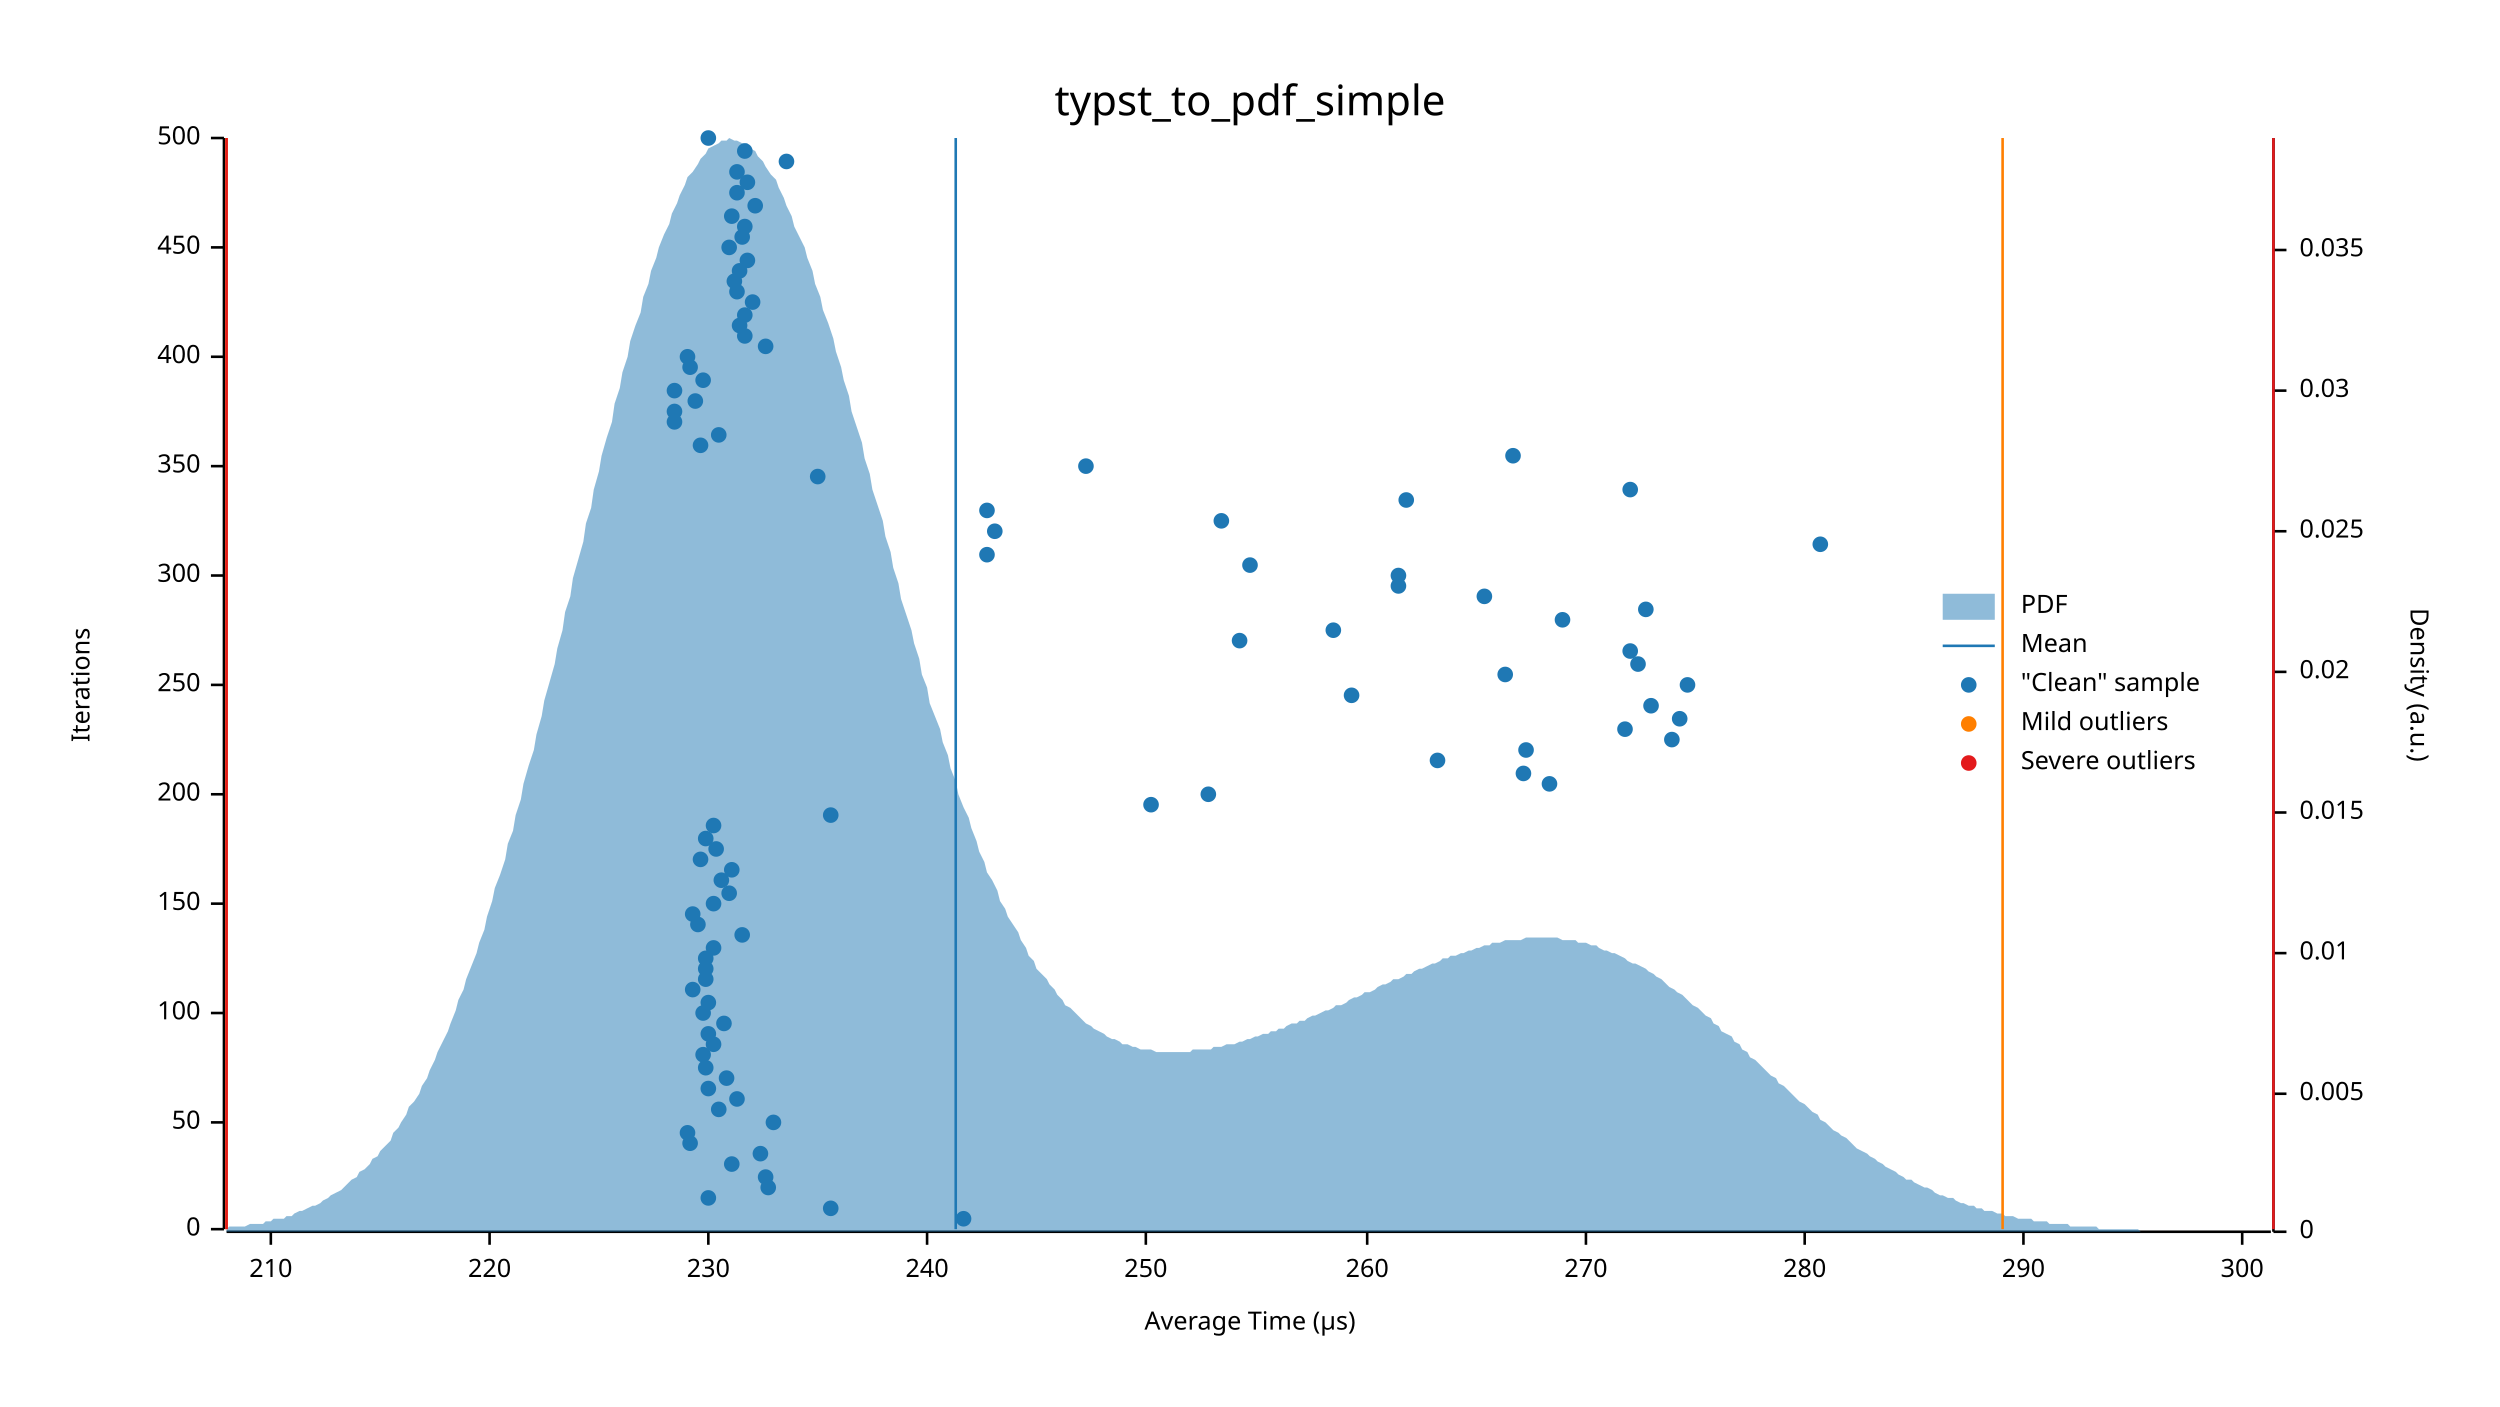
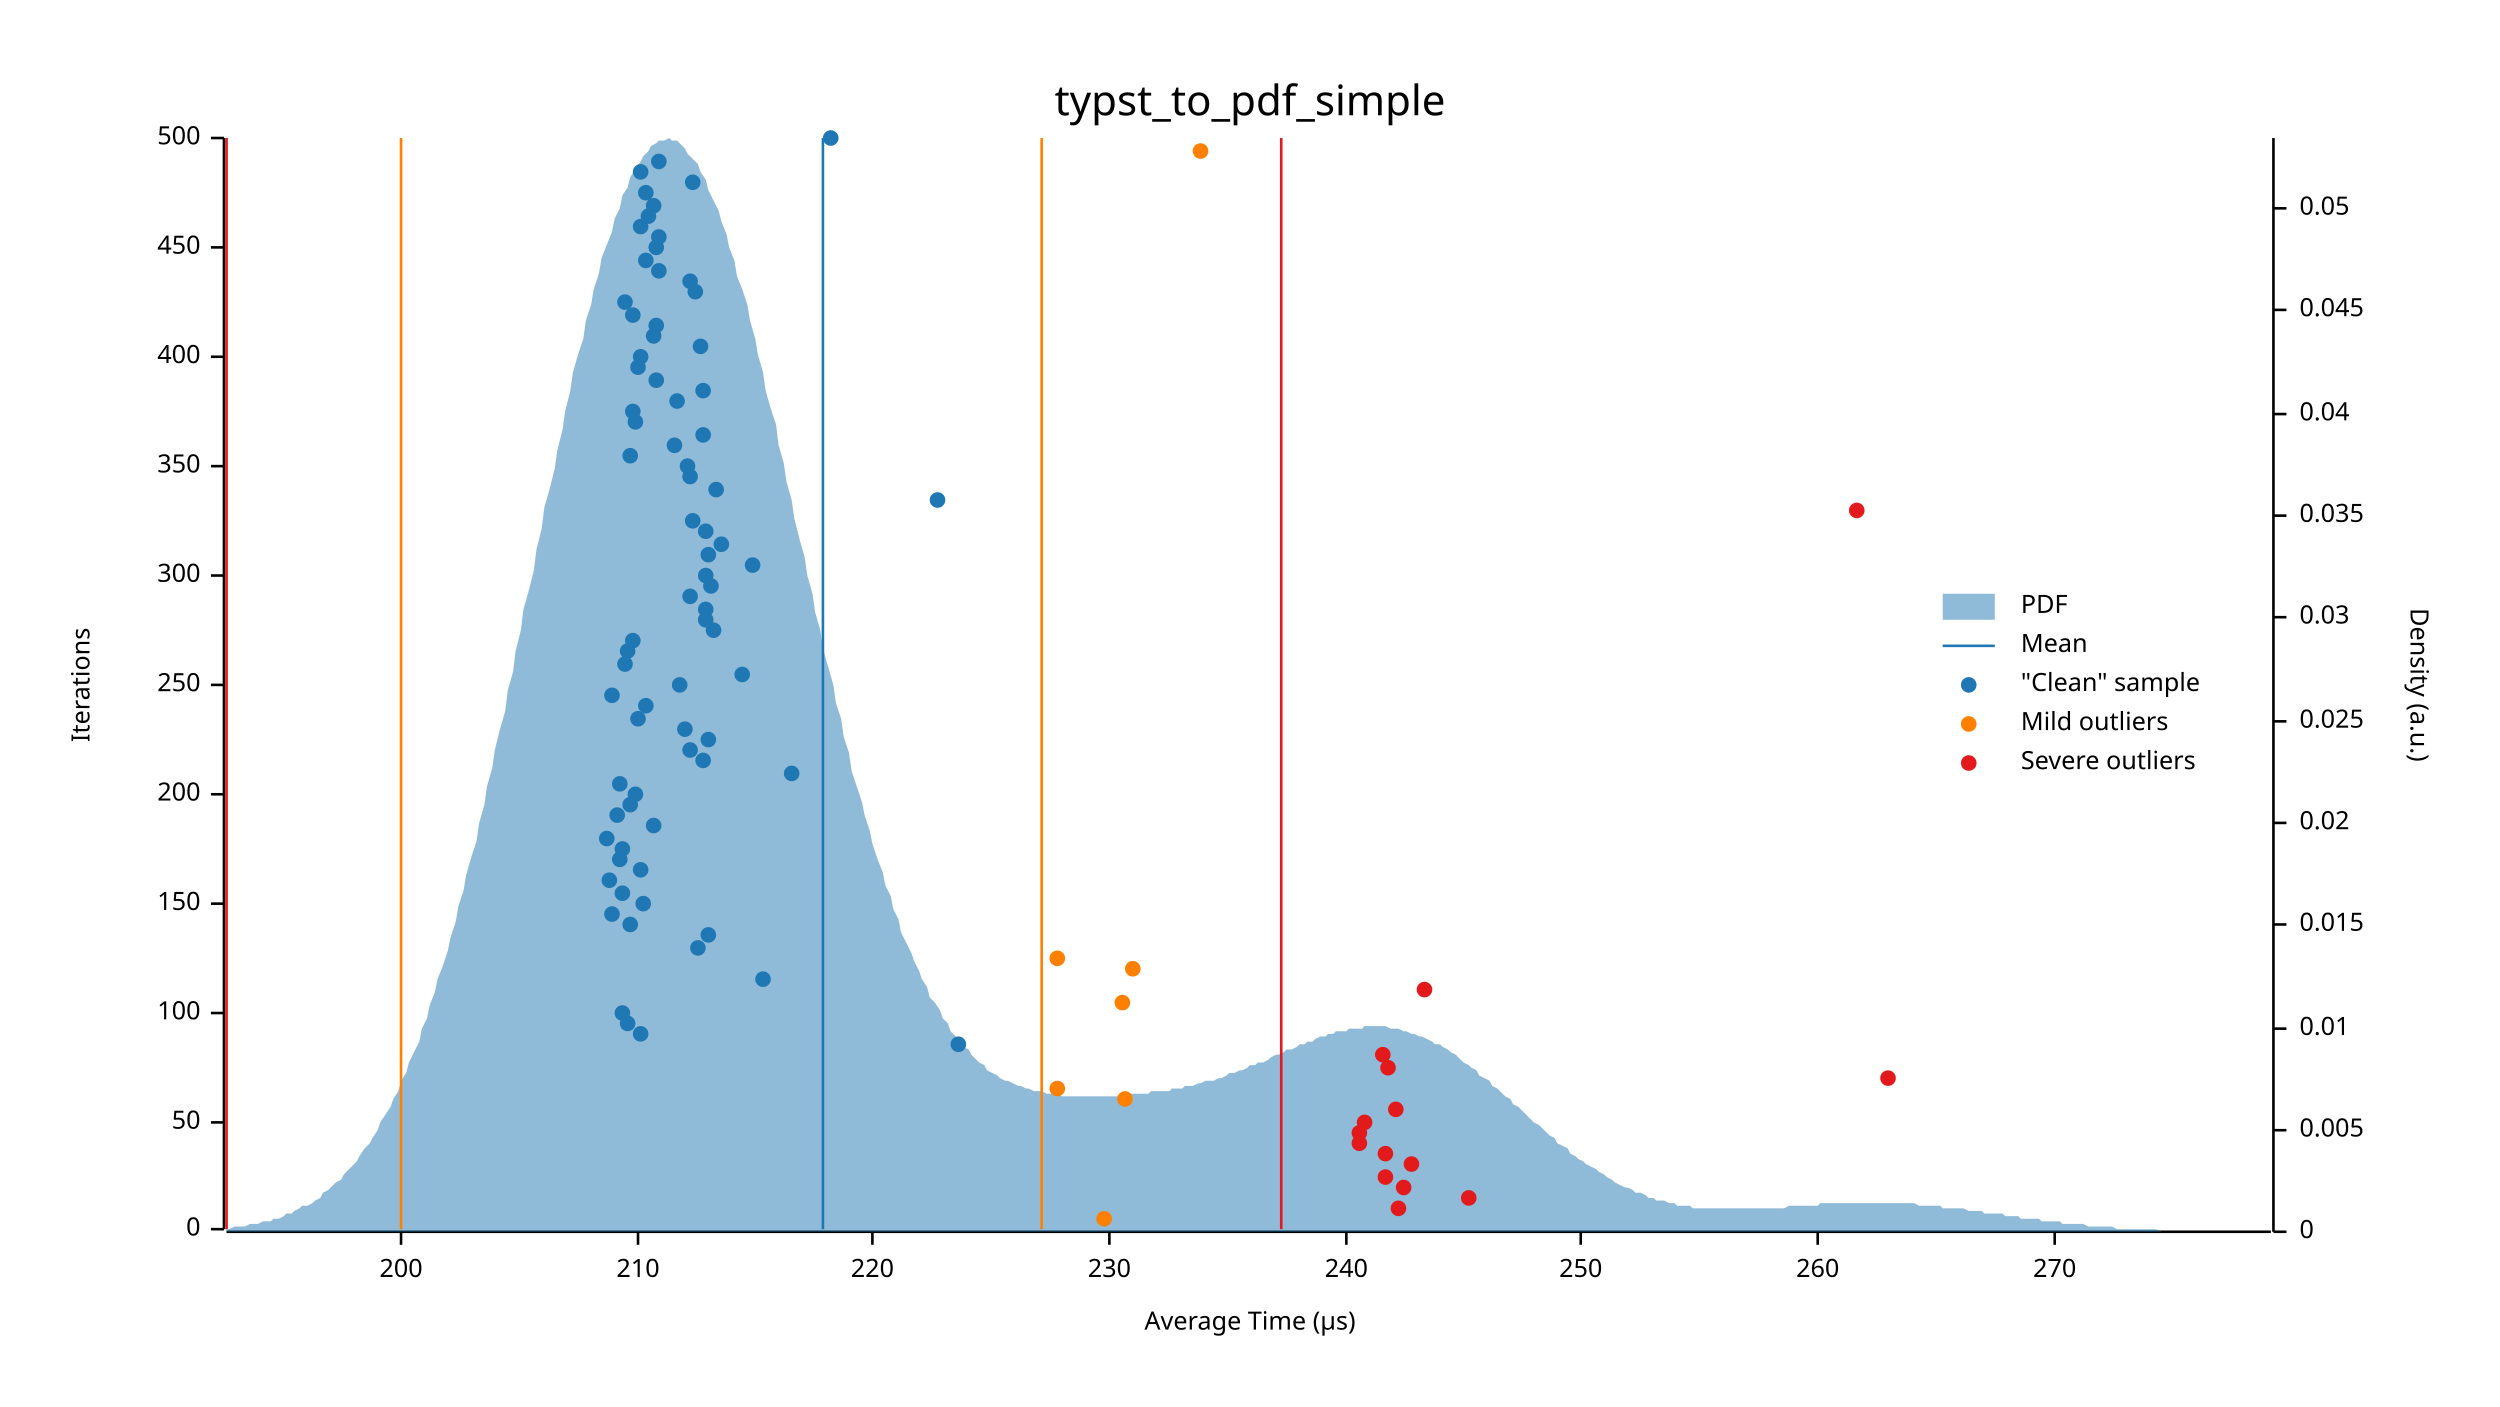
<svg xmlns="http://www.w3.org/2000/svg" width="960" height="540" viewBox="0 0 960 540">
  <text x="480" y="32" dy="0.76em" text-anchor="middle" font-family="sans-serif" font-size="16.129" opacity="1" fill="#000000">
typst_to_pdf_simple
</text>
  <text x="27" y="263" dy="0.76em" text-anchor="middle" font-family="sans-serif" font-size="9.677" opacity="1" fill="#000000" transform="rotate(270, 27, 263)">
Iterations
</text>
  <text x="480" y="513" dy="-0.5ex" text-anchor="middle" font-family="sans-serif" font-size="9.677" opacity="1" fill="#000000">
Average Time (µs)
</text>
  <polyline fill="none" opacity="1" stroke="#000000" stroke-width="1" points="86,53 86,472 " />
  <text x="77" y="472" dy="0.5ex" text-anchor="end" font-family="sans-serif" font-size="9.677" opacity="1" fill="#000000">
0
</text>
  <polyline fill="none" opacity="1" stroke="#000000" stroke-width="1" points="81,472 86,472 " />
  <text x="77" y="431" dy="0.5ex" text-anchor="end" font-family="sans-serif" font-size="9.677" opacity="1" fill="#000000">
50
</text>
  <polyline fill="none" opacity="1" stroke="#000000" stroke-width="1" points="81,431 86,431 " />
  <text x="77" y="389" dy="0.5ex" text-anchor="end" font-family="sans-serif" font-size="9.677" opacity="1" fill="#000000">
100
</text>
  <polyline fill="none" opacity="1" stroke="#000000" stroke-width="1" points="81,389 86,389 " />
  <text x="77" y="347" dy="0.5ex" text-anchor="end" font-family="sans-serif" font-size="9.677" opacity="1" fill="#000000">
150
</text>
  <polyline fill="none" opacity="1" stroke="#000000" stroke-width="1" points="81,347 86,347 " />
  <text x="77" y="305" dy="0.5ex" text-anchor="end" font-family="sans-serif" font-size="9.677" opacity="1" fill="#000000">
200
</text>
  <polyline fill="none" opacity="1" stroke="#000000" stroke-width="1" points="81,305 86,305 " />
  <text x="77" y="263" dy="0.5ex" text-anchor="end" font-family="sans-serif" font-size="9.677" opacity="1" fill="#000000">
250
</text>
  <polyline fill="none" opacity="1" stroke="#000000" stroke-width="1" points="81,263 86,263 " />
  <text x="77" y="221" dy="0.5ex" text-anchor="end" font-family="sans-serif" font-size="9.677" opacity="1" fill="#000000">
300
</text>
  <polyline fill="none" opacity="1" stroke="#000000" stroke-width="1" points="81,221 86,221 " />
  <text x="77" y="179" dy="0.5ex" text-anchor="end" font-family="sans-serif" font-size="9.677" opacity="1" fill="#000000">
350
</text>
  <polyline fill="none" opacity="1" stroke="#000000" stroke-width="1" points="81,179 86,179 " />
  <text x="77" y="137" dy="0.5ex" text-anchor="end" font-family="sans-serif" font-size="9.677" opacity="1" fill="#000000">
400
</text>
  <polyline fill="none" opacity="1" stroke="#000000" stroke-width="1" points="81,137 86,137 " />
  <text x="77" y="95" dy="0.5ex" text-anchor="end" font-family="sans-serif" font-size="9.677" opacity="1" fill="#000000">
450
</text>
  <polyline fill="none" opacity="1" stroke="#000000" stroke-width="1" points="81,95 86,95 " />
  <text x="77" y="53" dy="0.5ex" text-anchor="end" font-family="sans-serif" font-size="9.677" opacity="1" fill="#000000">
500
</text>
  <polyline fill="none" opacity="1" stroke="#000000" stroke-width="1" points="81,53 86,53 " />
  <polyline fill="none" opacity="1" stroke="#000000" stroke-width="1" points="87,473 872,473 " />
-   <text x="104" y="483" dy="0.76em" text-anchor="middle" font-family="sans-serif" font-size="9.677" opacity="1" fill="#000000">
+   <text x="154" y="483" dy="0.76em" text-anchor="middle" font-family="sans-serif" font-size="9.677" opacity="1" fill="#000000">
+ 200
+ </text>
+   <polyline fill="none" opacity="1" stroke="#000000" stroke-width="1" points="154,473 154,478 " />
+   <text x="245" y="483" dy="0.76em" text-anchor="middle" font-family="sans-serif" font-size="9.677" opacity="1" fill="#000000">
210
</text>
-   <polyline fill="none" opacity="1" stroke="#000000" stroke-width="1" points="104,473 104,478 " />
-   <text x="188" y="483" dy="0.76em" text-anchor="middle" font-family="sans-serif" font-size="9.677" opacity="1" fill="#000000">
+   <polyline fill="none" opacity="1" stroke="#000000" stroke-width="1" points="245,473 245,478 " />
+   <text x="335" y="483" dy="0.76em" text-anchor="middle" font-family="sans-serif" font-size="9.677" opacity="1" fill="#000000">
220
</text>
-   <polyline fill="none" opacity="1" stroke="#000000" stroke-width="1" points="188,473 188,478 " />
-   <text x="272" y="483" dy="0.76em" text-anchor="middle" font-family="sans-serif" font-size="9.677" opacity="1" fill="#000000">
+   <polyline fill="none" opacity="1" stroke="#000000" stroke-width="1" points="335,473 335,478 " />
+   <text x="426" y="483" dy="0.76em" text-anchor="middle" font-family="sans-serif" font-size="9.677" opacity="1" fill="#000000">
230
</text>
-   <polyline fill="none" opacity="1" stroke="#000000" stroke-width="1" points="272,473 272,478 " />
-   <text x="356" y="483" dy="0.76em" text-anchor="middle" font-family="sans-serif" font-size="9.677" opacity="1" fill="#000000">
+   <polyline fill="none" opacity="1" stroke="#000000" stroke-width="1" points="426,473 426,478 " />
+   <text x="517" y="483" dy="0.76em" text-anchor="middle" font-family="sans-serif" font-size="9.677" opacity="1" fill="#000000">
240
</text>
-   <polyline fill="none" opacity="1" stroke="#000000" stroke-width="1" points="356,473 356,478 " />
-   <text x="440" y="483" dy="0.76em" text-anchor="middle" font-family="sans-serif" font-size="9.677" opacity="1" fill="#000000">
+   <polyline fill="none" opacity="1" stroke="#000000" stroke-width="1" points="517,473 517,478 " />
+   <text x="607" y="483" dy="0.76em" text-anchor="middle" font-family="sans-serif" font-size="9.677" opacity="1" fill="#000000">
250
</text>
-   <polyline fill="none" opacity="1" stroke="#000000" stroke-width="1" points="440,473 440,478 " />
-   <text x="525" y="483" dy="0.76em" text-anchor="middle" font-family="sans-serif" font-size="9.677" opacity="1" fill="#000000">
+   <polyline fill="none" opacity="1" stroke="#000000" stroke-width="1" points="607,473 607,478 " />
+   <text x="698" y="483" dy="0.76em" text-anchor="middle" font-family="sans-serif" font-size="9.677" opacity="1" fill="#000000">
260
</text>
-   <polyline fill="none" opacity="1" stroke="#000000" stroke-width="1" points="525,473 525,478 " />
-   <text x="609" y="483" dy="0.76em" text-anchor="middle" font-family="sans-serif" font-size="9.677" opacity="1" fill="#000000">
+   <polyline fill="none" opacity="1" stroke="#000000" stroke-width="1" points="698,473 698,478 " />
+   <text x="789" y="483" dy="0.76em" text-anchor="middle" font-family="sans-serif" font-size="9.677" opacity="1" fill="#000000">
270
</text>
-   <polyline fill="none" opacity="1" stroke="#000000" stroke-width="1" points="609,473 609,478 " />
-   <text x="693" y="483" dy="0.76em" text-anchor="middle" font-family="sans-serif" font-size="9.677" opacity="1" fill="#000000">
- 280
- </text>
-   <polyline fill="none" opacity="1" stroke="#000000" stroke-width="1" points="693,473 693,478 " />
-   <text x="777" y="483" dy="0.76em" text-anchor="middle" font-family="sans-serif" font-size="9.677" opacity="1" fill="#000000">
- 290
- </text>
-   <polyline fill="none" opacity="1" stroke="#000000" stroke-width="1" points="777,473 777,478 " />
-   <text x="861" y="483" dy="0.76em" text-anchor="middle" font-family="sans-serif" font-size="9.677" opacity="1" fill="#000000">
- 300
- </text>
-   <polyline fill="none" opacity="1" stroke="#000000" stroke-width="1" points="861,473 861,478 " />
+   <polyline fill="none" opacity="1" stroke="#000000" stroke-width="1" points="789,473 789,478 " />
  <text x="933" y="263" dy="0.76em" text-anchor="middle" font-family="sans-serif" font-size="9.677" opacity="1" fill="#000000" transform="rotate(90, 933, 263)">
Density (a.u.)
</text>
  <polyline fill="none" opacity="1" stroke="#000000" stroke-width="1" points="873,53 873,473 " />
  <text x="883" y="473" dy="0.5ex" text-anchor="start" font-family="sans-serif" font-size="9.677" opacity="1" fill="#000000">
0
</text>
  <polyline fill="none" opacity="1" stroke="#000000" stroke-width="1" points="873,473 878,473 " />
-   <text x="883" y="420" dy="0.5ex" text-anchor="start" font-family="sans-serif" font-size="9.677" opacity="1" fill="#000000">
+   <text x="883" y="434" dy="0.5ex" text-anchor="start" font-family="sans-serif" font-size="9.677" opacity="1" fill="#000000">
0.005
</text>
-   <polyline fill="none" opacity="1" stroke="#000000" stroke-width="1" points="873,420 878,420 " />
-   <text x="883" y="366" dy="0.5ex" text-anchor="start" font-family="sans-serif" font-size="9.677" opacity="1" fill="#000000">
+   <polyline fill="none" opacity="1" stroke="#000000" stroke-width="1" points="873,434 878,434 " />
+   <text x="883" y="395" dy="0.5ex" text-anchor="start" font-family="sans-serif" font-size="9.677" opacity="1" fill="#000000">
0.01
</text>
-   <polyline fill="none" opacity="1" stroke="#000000" stroke-width="1" points="873,366 878,366 " />
-   <text x="883" y="312" dy="0.5ex" text-anchor="start" font-family="sans-serif" font-size="9.677" opacity="1" fill="#000000">
+   <polyline fill="none" opacity="1" stroke="#000000" stroke-width="1" points="873,395 878,395 " />
+   <text x="883" y="355" dy="0.5ex" text-anchor="start" font-family="sans-serif" font-size="9.677" opacity="1" fill="#000000">
0.015
</text>
-   <polyline fill="none" opacity="1" stroke="#000000" stroke-width="1" points="873,312 878,312 " />
-   <text x="883" y="258" dy="0.5ex" text-anchor="start" font-family="sans-serif" font-size="9.677" opacity="1" fill="#000000">
+   <polyline fill="none" opacity="1" stroke="#000000" stroke-width="1" points="873,355 878,355 " />
+   <text x="883" y="316" dy="0.5ex" text-anchor="start" font-family="sans-serif" font-size="9.677" opacity="1" fill="#000000">
0.02
</text>
-   <polyline fill="none" opacity="1" stroke="#000000" stroke-width="1" points="873,258 878,258 " />
-   <text x="883" y="204" dy="0.5ex" text-anchor="start" font-family="sans-serif" font-size="9.677" opacity="1" fill="#000000">
+   <polyline fill="none" opacity="1" stroke="#000000" stroke-width="1" points="873,316 878,316 " />
+   <text x="883" y="277" dy="0.5ex" text-anchor="start" font-family="sans-serif" font-size="9.677" opacity="1" fill="#000000">
0.025
</text>
-   <polyline fill="none" opacity="1" stroke="#000000" stroke-width="1" points="873,204 878,204 " />
-   <text x="883" y="150" dy="0.5ex" text-anchor="start" font-family="sans-serif" font-size="9.677" opacity="1" fill="#000000">
+   <polyline fill="none" opacity="1" stroke="#000000" stroke-width="1" points="873,277 878,277 " />
+   <text x="883" y="237" dy="0.5ex" text-anchor="start" font-family="sans-serif" font-size="9.677" opacity="1" fill="#000000">
0.03
</text>
-   <polyline fill="none" opacity="1" stroke="#000000" stroke-width="1" points="873,150 878,150 " />
-   <text x="883" y="96" dy="0.5ex" text-anchor="start" font-family="sans-serif" font-size="9.677" opacity="1" fill="#000000">
+   <polyline fill="none" opacity="1" stroke="#000000" stroke-width="1" points="873,237 878,237 " />
+   <text x="883" y="198" dy="0.5ex" text-anchor="start" font-family="sans-serif" font-size="9.677" opacity="1" fill="#000000">
0.035
</text>
-   <polyline fill="none" opacity="1" stroke="#000000" stroke-width="1" points="873,96 878,96 " />
-   <polygon opacity="0.5" fill="#1F78B4" points="87,472 88,471 90,471 91,471 93,471 94,471 96,470 98,470 99,470 101,470 102,469 104,469 105,468 107,468 109,468 110,467 112,467 113,466 115,465 116,465 118,464 120,463 121,463 123,462 124,461 126,460 127,459 129,458 131,457 132,456 134,454 135,453 137,452 138,450 140,449 142,447 143,445 145,444 146,442 148,440 150,438 151,435 153,433 154,431 156,428 157,425 159,423 161,420 162,417 164,414 165,411 167,407 168,404 170,400 172,396 173,393 175,388 176,384 178,380 179,376 181,371 183,366 184,362 186,357 187,352 189,346 190,341 192,336 194,330 195,324 197,319 198,313 200,307 201,301 203,294 205,288 206,282 208,275 209,269 211,262 213,255 214,249 216,242 217,235 219,229 220,222 222,215 224,208 225,201 227,195 228,188 230,181 231,175 233,168 235,162 236,155 238,149 239,143 241,137 242,131 244,125 246,120 247,114 249,109 250,104 252,99 253,95 255,90 257,86 258,82 260,78 261,75 263,71 264,68 266,66 268,63 269,61 271,59 272,57 274,56 276,55 277,54 279,54 280,53 282,54 283,54 285,55 287,55 288,57 290,58 291,60 293,62 294,64 296,67 298,69 299,72 301,76 302,79 304,83 305,87 307,91 309,95 310,99 312,104 313,109 315,114 316,119 318,124 320,130 321,135 323,141 324,146 326,152 327,158 329,164 331,170 332,176 334,182 335,188 337,194 339,200 340,206 342,212 343,218 345,224 346,230 348,236 350,242 351,247 353,253 354,259 356,264 357,270 359,275 361,280 362,285 364,290 365,295 367,300 368,305 370,310 372,314 373,318 375,323 376,327 378,331 379,335 381,338 383,342 384,346 386,349 387,352 389,355 391,358 392,361 394,364 395,367 397,369 398,372 400,374 402,376 403,378 405,380 406,382 408,384 409,386 411,387 413,389 414,390 416,392 417,393 419,394 420,395 422,396 424,397 425,398 427,399 428,399 430,400 431,401 433,401 435,402 436,402 438,403 439,403 441,403 442,403 444,404 446,404 447,404 449,404 450,404 452,404 454,404 455,404 457,404 458,403 460,403 461,403 463,403 465,403 466,402 468,402 469,402 471,401 472,401 474,401 476,400 477,400 479,399 480,399 482,398 483,398 485,397 487,397 488,396 490,396 491,395 493,395 494,394 496,393 498,393 499,392 501,392 502,391 504,390 505,390 507,389 509,388 510,388 512,387 513,386 515,386 517,385 518,384 520,383 521,383 523,382 524,381 526,381 528,380 529,379 531,378 532,378 534,377 535,376 537,376 539,375 540,374 542,374 543,373 545,372 546,372 548,371 550,370 551,370 553,369 554,368 556,368 557,367 559,367 561,366 562,366 564,365 565,365 567,364 568,364 570,363 572,363 573,362 575,362 576,362 578,361 580,361 581,361 583,361 584,361 586,360 587,360 589,360 591,360 592,360 594,360 595,360 597,360 598,360 600,361 602,361 603,361 605,361 606,362 608,362 609,362 611,363 613,363 614,364 616,365 617,365 619,366 620,366 622,367 624,368 625,369 627,370 628,370 630,371 632,372 633,373 635,374 636,375 638,376 639,377 641,379 643,380 644,381 646,382 647,383 649,385 650,386 652,387 654,389 655,390 657,391 658,393 660,394 661,396 663,397 665,398 666,400 668,401 669,403 671,404 672,406 674,407 676,409 677,410 679,412 680,413 682,414 683,416 685,417 687,419 688,420 690,422 691,423 693,424 695,426 696,427 698,428 699,430 701,431 702,432 704,434 706,435 707,436 709,437 710,438 712,440 713,441 715,442 717,443 718,444 720,445 721,446 723,447 724,448 726,449 728,450 729,451 731,452 732,453 734,453 735,454 737,455 739,456 740,456 742,457 743,458 745,459 746,459 748,460 750,460 751,461 753,462 754,462 756,463 758,463 759,464 761,464 762,465 764,465 765,465 767,466 769,466 770,467 772,467 773,467 775,468 776,468 778,468 780,468 781,469 783,469 784,469 786,469 787,470 789,470 791,470 792,470 794,470 795,471 797,471 798,471 800,471 802,471 803,471 805,471 806,472 808,472 809,472 811,472 813,472 814,472 816,472 817,472 819,472 821,472 822,473 824,473 825,473 827,473 828,473 830,473 832,473 833,473 835,473 836,473 838,473 839,473 841,473 843,473 844,473 846,473 847,473 849,473 850,473 852,473 854,473 855,473 857,473 858,473 860,473 861,473 863,473 865,473 866,473 868,473 869,473 871,473 873,473 873,473 87,473 " />
-   <polyline fill="none" opacity="1" stroke="#1F78B4" stroke-width="1" points="367,472 367,53 " />
-   <polyline fill="none" opacity="1" stroke="#FF7F00" stroke-width="1" points="87,472 87,53 " />
-   <polyline fill="none" opacity="1" stroke="#FF7F00" stroke-width="1" points="769,472 769,53 " />
+   <polyline fill="none" opacity="1" stroke="#000000" stroke-width="1" points="873,198 878,198 " />
+   <text x="883" y="159" dy="0.5ex" text-anchor="start" font-family="sans-serif" font-size="9.677" opacity="1" fill="#000000">
+ 0.04
+ </text>
+   <polyline fill="none" opacity="1" stroke="#000000" stroke-width="1" points="873,159 878,159 " />
+   <text x="883" y="119" dy="0.5ex" text-anchor="start" font-family="sans-serif" font-size="9.677" opacity="1" fill="#000000">
+ 0.045
+ </text>
+   <polyline fill="none" opacity="1" stroke="#000000" stroke-width="1" points="873,119 878,119 " />
+   <text x="883" y="80" dy="0.5ex" text-anchor="start" font-family="sans-serif" font-size="9.677" opacity="1" fill="#000000">
+ 0.05
+ </text>
+   <polyline fill="none" opacity="1" stroke="#000000" stroke-width="1" points="873,80 878,80 " />
+   <polygon opacity="0.5" fill="#1F78B4" points="87,472 88,472 90,471 91,471 93,471 94,471 96,470 98,470 99,470 101,469 102,469 104,469 105,468 107,468 109,467 110,466 112,466 113,465 115,464 116,463 118,463 120,462 121,461 123,460 124,458 126,457 127,456 129,454 131,453 132,451 134,449 135,448 137,446 138,444 140,441 142,439 143,437 145,434 146,431 148,428 150,425 151,422 153,419 154,415 156,412 157,408 159,404 161,400 162,395 164,391 165,386 167,381 168,376 170,371 172,365 173,360 175,354 176,348 178,342 179,336 181,329 183,323 184,316 186,309 187,302 189,295 190,288 192,280 194,273 195,265 197,258 198,250 200,242 201,234 203,227 205,219 206,211 208,203 209,195 211,188 213,180 214,173 216,165 217,158 219,150 220,143 222,136 224,130 225,123 227,117 228,111 230,105 231,99 233,94 235,89 236,84 238,80 239,75 241,72 242,68 244,65 246,62 247,60 249,58 250,56 252,55 253,54 255,54 257,53 258,54 260,54 261,55 263,57 264,59 266,61 268,63 269,66 271,69 272,73 274,77 276,81 277,85 279,90 280,95 282,100 283,106 285,111 287,117 288,123 290,130 291,136 293,143 294,150 296,157 298,163 299,171 301,178 302,185 304,192 305,199 307,207 309,214 310,221 312,228 313,235 315,242 316,249 318,256 320,263 321,270 323,276 324,283 326,289 327,296 329,302 331,308 332,313 334,319 335,324 337,330 339,335 340,340 342,344 343,349 345,353 346,358 348,362 350,366 351,369 353,373 354,376 356,379 357,383 359,385 361,388 362,391 364,393 365,396 367,398 368,400 370,402 372,403 373,405 375,407 376,408 378,409 379,411 381,412 383,413 384,414 386,415 387,415 389,416 391,417 392,417 394,418 395,418 397,419 398,419 400,419 402,420 403,420 405,420 406,420 408,421 409,421 411,421 413,421 414,421 416,421 417,421 419,421 420,421 422,421 424,421 425,421 427,421 428,421 430,421 431,420 433,420 435,420 436,420 438,420 439,420 441,420 442,419 444,419 446,419 447,419 449,419 450,418 452,418 454,418 455,417 457,417 458,417 460,416 461,416 463,415 465,415 466,415 468,414 469,414 471,413 472,412 474,412 476,411 477,411 479,410 480,409 482,409 483,408 485,408 487,407 488,406 490,405 491,405 493,404 494,403 496,403 498,402 499,401 501,401 502,400 504,400 505,399 507,398 509,398 510,397 512,397 513,396 515,396 517,396 518,395 520,395 521,395 523,395 524,394 526,394 528,394 529,394 531,394 532,394 534,395 535,395 537,395 539,396 540,396 542,397 543,397 545,398 546,398 548,399 550,400 551,401 553,401 554,402 556,403 557,404 559,405 561,407 562,408 564,409 565,410 567,411 568,413 570,414 572,415 573,417 575,418 576,419 578,421 580,422 581,424 583,425 584,426 586,428 587,429 589,431 591,432 592,433 594,435 595,436 597,437 598,439 600,440 602,441 603,443 605,444 606,445 608,446 609,447 611,448 613,449 614,450 616,451 617,452 619,453 620,454 622,455 624,456 625,456 627,457 628,458 630,458 632,459 633,460 635,460 636,461 638,461 639,461 641,462 643,462 644,463 646,463 647,463 649,463 650,464 652,464 654,464 655,464 657,464 658,464 660,464 661,464 663,464 665,464 666,464 668,464 669,464 671,464 672,464 674,464 676,464 677,464 679,464 680,464 682,464 683,464 685,464 687,463 688,463 690,463 691,463 693,463 695,463 696,463 698,463 699,462 701,462 702,462 704,462 706,462 707,462 709,462 710,462 712,462 713,462 715,462 717,462 718,462 720,462 721,462 723,462 724,462 726,462 728,462 729,462 731,462 732,462 734,462 735,462 737,463 739,463 740,463 742,463 743,463 745,463 746,464 748,464 750,464 751,464 753,464 754,464 756,465 758,465 759,465 761,465 762,466 764,466 765,466 767,466 769,466 770,467 772,467 773,467 775,467 776,468 778,468 780,468 781,468 783,468 784,469 786,469 787,469 789,469 791,469 792,470 794,470 795,470 797,470 798,470 800,470 802,471 803,471 805,471 806,471 808,471 809,471 811,471 813,472 814,472 816,472 817,472 819,472 821,472 822,472 824,472 825,472 827,472 828,472 830,473 832,473 833,473 835,473 836,473 838,473 839,473 841,473 843,473 844,473 846,473 847,473 849,473 850,473 852,473 854,473 855,473 857,473 858,473 860,473 861,473 863,473 865,473 866,473 868,473 869,473 871,473 873,473 873,473 87,473 " />
+   <polyline fill="none" opacity="1" stroke="#1F78B4" stroke-width="1" points="316,472 316,53 " />
+   <polyline fill="none" opacity="1" stroke="#FF7F00" stroke-width="1" points="154,472 154,53 " />
+   <polyline fill="none" opacity="1" stroke="#FF7F00" stroke-width="1" points="400,472 400,53 " />
  <polyline fill="none" opacity="1" stroke="#E31A1C" stroke-width="1" points="87,472 87,53 " />
-   <polyline fill="none" opacity="1" stroke="#E31A1C" stroke-width="1" points="873,472 873,53 " />
-   <circle cx="370" cy="468" r="3" opacity="1" fill="#1F78B4" stroke="none" stroke-width="1" />
-   <circle cx="319" cy="464" r="3" opacity="1" fill="#1F78B4" stroke="none" stroke-width="1" />
-   <circle cx="272" cy="460" r="3" opacity="1" fill="#1F78B4" stroke="none" stroke-width="1" />
-   <circle cx="295" cy="456" r="3" opacity="1" fill="#1F78B4" stroke="none" stroke-width="1" />
-   <circle cx="294" cy="452" r="3" opacity="1" fill="#1F78B4" stroke="none" stroke-width="1" />
-   <circle cx="281" cy="447" r="3" opacity="1" fill="#1F78B4" stroke="none" stroke-width="1" />
-   <circle cx="292" cy="443" r="3" opacity="1" fill="#1F78B4" stroke="none" stroke-width="1" />
-   <circle cx="265" cy="439" r="3" opacity="1" fill="#1F78B4" stroke="none" stroke-width="1" />
-   <circle cx="264" cy="435" r="3" opacity="1" fill="#1F78B4" stroke="none" stroke-width="1" />
-   <circle cx="297" cy="431" r="3" opacity="1" fill="#1F78B4" stroke="none" stroke-width="1" />
-   <circle cx="276" cy="426" r="3" opacity="1" fill="#1F78B4" stroke="none" stroke-width="1" />
-   <circle cx="283" cy="422" r="3" opacity="1" fill="#1F78B4" stroke="none" stroke-width="1" />
-   <circle cx="272" cy="418" r="3" opacity="1" fill="#1F78B4" stroke="none" stroke-width="1" />
-   <circle cx="279" cy="414" r="3" opacity="1" fill="#1F78B4" stroke="none" stroke-width="1" />
-   <circle cx="271" cy="410" r="3" opacity="1" fill="#1F78B4" stroke="none" stroke-width="1" />
-   <circle cx="270" cy="405" r="3" opacity="1" fill="#1F78B4" stroke="none" stroke-width="1" />
-   <circle cx="274" cy="401" r="3" opacity="1" fill="#1F78B4" stroke="none" stroke-width="1" />
-   <circle cx="272" cy="397" r="3" opacity="1" fill="#1F78B4" stroke="none" stroke-width="1" />
-   <circle cx="278" cy="393" r="3" opacity="1" fill="#1F78B4" stroke="none" stroke-width="1" />
-   <circle cx="270" cy="389" r="3" opacity="1" fill="#1F78B4" stroke="none" stroke-width="1" />
-   <circle cx="272" cy="385" r="3" opacity="1" fill="#1F78B4" stroke="none" stroke-width="1" />
-   <circle cx="266" cy="380" r="3" opacity="1" fill="#1F78B4" stroke="none" stroke-width="1" />
-   <circle cx="271" cy="376" r="3" opacity="1" fill="#1F78B4" stroke="none" stroke-width="1" />
-   <circle cx="271" cy="372" r="3" opacity="1" fill="#1F78B4" stroke="none" stroke-width="1" />
-   <circle cx="271" cy="368" r="3" opacity="1" fill="#1F78B4" stroke="none" stroke-width="1" />
-   <circle cx="274" cy="364" r="3" opacity="1" fill="#1F78B4" stroke="none" stroke-width="1" />
-   <circle cx="285" cy="359" r="3" opacity="1" fill="#1F78B4" stroke="none" stroke-width="1" />
-   <circle cx="268" cy="355" r="3" opacity="1" fill="#1F78B4" stroke="none" stroke-width="1" />
-   <circle cx="266" cy="351" r="3" opacity="1" fill="#1F78B4" stroke="none" stroke-width="1" />
-   <circle cx="274" cy="347" r="3" opacity="1" fill="#1F78B4" stroke="none" stroke-width="1" />
-   <circle cx="280" cy="343" r="3" opacity="1" fill="#1F78B4" stroke="none" stroke-width="1" />
-   <circle cx="277" cy="338" r="3" opacity="1" fill="#1F78B4" stroke="none" stroke-width="1" />
-   <circle cx="281" cy="334" r="3" opacity="1" fill="#1F78B4" stroke="none" stroke-width="1" />
-   <circle cx="269" cy="330" r="3" opacity="1" fill="#1F78B4" stroke="none" stroke-width="1" />
-   <circle cx="275" cy="326" r="3" opacity="1" fill="#1F78B4" stroke="none" stroke-width="1" />
-   <circle cx="271" cy="322" r="3" opacity="1" fill="#1F78B4" stroke="none" stroke-width="1" />
-   <circle cx="274" cy="317" r="3" opacity="1" fill="#1F78B4" stroke="none" stroke-width="1" />
-   <circle cx="319" cy="313" r="3" opacity="1" fill="#1F78B4" stroke="none" stroke-width="1" />
-   <circle cx="442" cy="309" r="3" opacity="1" fill="#1F78B4" stroke="none" stroke-width="1" />
-   <circle cx="464" cy="305" r="3" opacity="1" fill="#1F78B4" stroke="none" stroke-width="1" />
-   <circle cx="595" cy="301" r="3" opacity="1" fill="#1F78B4" stroke="none" stroke-width="1" />
-   <circle cx="585" cy="297" r="3" opacity="1" fill="#1F78B4" stroke="none" stroke-width="1" />
-   <circle cx="552" cy="292" r="3" opacity="1" fill="#1F78B4" stroke="none" stroke-width="1" />
-   <circle cx="586" cy="288" r="3" opacity="1" fill="#1F78B4" stroke="none" stroke-width="1" />
-   <circle cx="642" cy="284" r="3" opacity="1" fill="#1F78B4" stroke="none" stroke-width="1" />
-   <circle cx="624" cy="280" r="3" opacity="1" fill="#1F78B4" stroke="none" stroke-width="1" />
-   <circle cx="645" cy="276" r="3" opacity="1" fill="#1F78B4" stroke="none" stroke-width="1" />
-   <circle cx="634" cy="271" r="3" opacity="1" fill="#1F78B4" stroke="none" stroke-width="1" />
-   <circle cx="519" cy="267" r="3" opacity="1" fill="#1F78B4" stroke="none" stroke-width="1" />
-   <circle cx="648" cy="263" r="3" opacity="1" fill="#1F78B4" stroke="none" stroke-width="1" />
-   <circle cx="578" cy="259" r="3" opacity="1" fill="#1F78B4" stroke="none" stroke-width="1" />
-   <circle cx="629" cy="255" r="3" opacity="1" fill="#1F78B4" stroke="none" stroke-width="1" />
-   <circle cx="626" cy="250" r="3" opacity="1" fill="#1F78B4" stroke="none" stroke-width="1" />
-   <circle cx="476" cy="246" r="3" opacity="1" fill="#1F78B4" stroke="none" stroke-width="1" />
-   <circle cx="512" cy="242" r="3" opacity="1" fill="#1F78B4" stroke="none" stroke-width="1" />
-   <circle cx="600" cy="238" r="3" opacity="1" fill="#1F78B4" stroke="none" stroke-width="1" />
-   <circle cx="632" cy="234" r="3" opacity="1" fill="#1F78B4" stroke="none" stroke-width="1" />
-   <circle cx="570" cy="229" r="3" opacity="1" fill="#1F78B4" stroke="none" stroke-width="1" />
-   <circle cx="537" cy="225" r="3" opacity="1" fill="#1F78B4" stroke="none" stroke-width="1" />
-   <circle cx="537" cy="221" r="3" opacity="1" fill="#1F78B4" stroke="none" stroke-width="1" />
-   <circle cx="480" cy="217" r="3" opacity="1" fill="#1F78B4" stroke="none" stroke-width="1" />
-   <circle cx="379" cy="213" r="3" opacity="1" fill="#1F78B4" stroke="none" stroke-width="1" />
-   <circle cx="699" cy="209" r="3" opacity="1" fill="#1F78B4" stroke="none" stroke-width="1" />
-   <circle cx="382" cy="204" r="3" opacity="1" fill="#1F78B4" stroke="none" stroke-width="1" />
-   <circle cx="469" cy="200" r="3" opacity="1" fill="#1F78B4" stroke="none" stroke-width="1" />
-   <circle cx="379" cy="196" r="3" opacity="1" fill="#1F78B4" stroke="none" stroke-width="1" />
-   <circle cx="540" cy="192" r="3" opacity="1" fill="#1F78B4" stroke="none" stroke-width="1" />
-   <circle cx="626" cy="188" r="3" opacity="1" fill="#1F78B4" stroke="none" stroke-width="1" />
-   <circle cx="314" cy="183" r="3" opacity="1" fill="#1F78B4" stroke="none" stroke-width="1" />
-   <circle cx="417" cy="179" r="3" opacity="1" fill="#1F78B4" stroke="none" stroke-width="1" />
-   <circle cx="581" cy="175" r="3" opacity="1" fill="#1F78B4" stroke="none" stroke-width="1" />
-   <circle cx="269" cy="171" r="3" opacity="1" fill="#1F78B4" stroke="none" stroke-width="1" />
-   <circle cx="276" cy="167" r="3" opacity="1" fill="#1F78B4" stroke="none" stroke-width="1" />
-   <circle cx="259" cy="162" r="3" opacity="1" fill="#1F78B4" stroke="none" stroke-width="1" />
-   <circle cx="259" cy="158" r="3" opacity="1" fill="#1F78B4" stroke="none" stroke-width="1" />
-   <circle cx="267" cy="154" r="3" opacity="1" fill="#1F78B4" stroke="none" stroke-width="1" />
-   <circle cx="259" cy="150" r="3" opacity="1" fill="#1F78B4" stroke="none" stroke-width="1" />
-   <circle cx="270" cy="146" r="3" opacity="1" fill="#1F78B4" stroke="none" stroke-width="1" />
-   <circle cx="265" cy="141" r="3" opacity="1" fill="#1F78B4" stroke="none" stroke-width="1" />
-   <circle cx="264" cy="137" r="3" opacity="1" fill="#1F78B4" stroke="none" stroke-width="1" />
-   <circle cx="294" cy="133" r="3" opacity="1" fill="#1F78B4" stroke="none" stroke-width="1" />
-   <circle cx="286" cy="129" r="3" opacity="1" fill="#1F78B4" stroke="none" stroke-width="1" />
-   <circle cx="284" cy="125" r="3" opacity="1" fill="#1F78B4" stroke="none" stroke-width="1" />
-   <circle cx="286" cy="121" r="3" opacity="1" fill="#1F78B4" stroke="none" stroke-width="1" />
-   <circle cx="289" cy="116" r="3" opacity="1" fill="#1F78B4" stroke="none" stroke-width="1" />
-   <circle cx="283" cy="112" r="3" opacity="1" fill="#1F78B4" stroke="none" stroke-width="1" />
-   <circle cx="282" cy="108" r="3" opacity="1" fill="#1F78B4" stroke="none" stroke-width="1" />
-   <circle cx="284" cy="104" r="3" opacity="1" fill="#1F78B4" stroke="none" stroke-width="1" />
-   <circle cx="287" cy="100" r="3" opacity="1" fill="#1F78B4" stroke="none" stroke-width="1" />
-   <circle cx="280" cy="95" r="3" opacity="1" fill="#1F78B4" stroke="none" stroke-width="1" />
-   <circle cx="285" cy="91" r="3" opacity="1" fill="#1F78B4" stroke="none" stroke-width="1" />
-   <circle cx="286" cy="87" r="3" opacity="1" fill="#1F78B4" stroke="none" stroke-width="1" />
-   <circle cx="281" cy="83" r="3" opacity="1" fill="#1F78B4" stroke="none" stroke-width="1" />
-   <circle cx="290" cy="79" r="3" opacity="1" fill="#1F78B4" stroke="none" stroke-width="1" />
-   <circle cx="283" cy="74" r="3" opacity="1" fill="#1F78B4" stroke="none" stroke-width="1" />
-   <circle cx="287" cy="70" r="3" opacity="1" fill="#1F78B4" stroke="none" stroke-width="1" />
-   <circle cx="283" cy="66" r="3" opacity="1" fill="#1F78B4" stroke="none" stroke-width="1" />
-   <circle cx="302" cy="62" r="3" opacity="1" fill="#1F78B4" stroke="none" stroke-width="1" />
-   <circle cx="286" cy="58" r="3" opacity="1" fill="#1F78B4" stroke="none" stroke-width="1" />
-   <circle cx="272" cy="53" r="3" opacity="1" fill="#1F78B4" stroke="none" stroke-width="1" />
+   <polyline fill="none" opacity="1" stroke="#E31A1C" stroke-width="1" points="492,472 492,53 " />
+   <circle cx="368" cy="401" r="3" opacity="1" fill="#1F78B4" stroke="none" stroke-width="1" />
+   <circle cx="246" cy="397" r="3" opacity="1" fill="#1F78B4" stroke="none" stroke-width="1" />
+   <circle cx="241" cy="393" r="3" opacity="1" fill="#1F78B4" stroke="none" stroke-width="1" />
+   <circle cx="239" cy="389" r="3" opacity="1" fill="#1F78B4" stroke="none" stroke-width="1" />
+   <circle cx="293" cy="376" r="3" opacity="1" fill="#1F78B4" stroke="none" stroke-width="1" />
+   <circle cx="268" cy="364" r="3" opacity="1" fill="#1F78B4" stroke="none" stroke-width="1" />
+   <circle cx="272" cy="359" r="3" opacity="1" fill="#1F78B4" stroke="none" stroke-width="1" />
+   <circle cx="242" cy="355" r="3" opacity="1" fill="#1F78B4" stroke="none" stroke-width="1" />
+   <circle cx="235" cy="351" r="3" opacity="1" fill="#1F78B4" stroke="none" stroke-width="1" />
+   <circle cx="247" cy="347" r="3" opacity="1" fill="#1F78B4" stroke="none" stroke-width="1" />
+   <circle cx="239" cy="343" r="3" opacity="1" fill="#1F78B4" stroke="none" stroke-width="1" />
+   <circle cx="234" cy="338" r="3" opacity="1" fill="#1F78B4" stroke="none" stroke-width="1" />
+   <circle cx="246" cy="334" r="3" opacity="1" fill="#1F78B4" stroke="none" stroke-width="1" />
+   <circle cx="238" cy="330" r="3" opacity="1" fill="#1F78B4" stroke="none" stroke-width="1" />
+   <circle cx="239" cy="326" r="3" opacity="1" fill="#1F78B4" stroke="none" stroke-width="1" />
+   <circle cx="233" cy="322" r="3" opacity="1" fill="#1F78B4" stroke="none" stroke-width="1" />
+   <circle cx="251" cy="317" r="3" opacity="1" fill="#1F78B4" stroke="none" stroke-width="1" />
+   <circle cx="237" cy="313" r="3" opacity="1" fill="#1F78B4" stroke="none" stroke-width="1" />
+   <circle cx="242" cy="309" r="3" opacity="1" fill="#1F78B4" stroke="none" stroke-width="1" />
+   <circle cx="244" cy="305" r="3" opacity="1" fill="#1F78B4" stroke="none" stroke-width="1" />
+   <circle cx="238" cy="301" r="3" opacity="1" fill="#1F78B4" stroke="none" stroke-width="1" />
+   <circle cx="304" cy="297" r="3" opacity="1" fill="#1F78B4" stroke="none" stroke-width="1" />
+   <circle cx="270" cy="292" r="3" opacity="1" fill="#1F78B4" stroke="none" stroke-width="1" />
+   <circle cx="265" cy="288" r="3" opacity="1" fill="#1F78B4" stroke="none" stroke-width="1" />
+   <circle cx="272" cy="284" r="3" opacity="1" fill="#1F78B4" stroke="none" stroke-width="1" />
+   <circle cx="263" cy="280" r="3" opacity="1" fill="#1F78B4" stroke="none" stroke-width="1" />
+   <circle cx="245" cy="276" r="3" opacity="1" fill="#1F78B4" stroke="none" stroke-width="1" />
+   <circle cx="248" cy="271" r="3" opacity="1" fill="#1F78B4" stroke="none" stroke-width="1" />
+   <circle cx="235" cy="267" r="3" opacity="1" fill="#1F78B4" stroke="none" stroke-width="1" />
+   <circle cx="261" cy="263" r="3" opacity="1" fill="#1F78B4" stroke="none" stroke-width="1" />
+   <circle cx="285" cy="259" r="3" opacity="1" fill="#1F78B4" stroke="none" stroke-width="1" />
+   <circle cx="240" cy="255" r="3" opacity="1" fill="#1F78B4" stroke="none" stroke-width="1" />
+   <circle cx="241" cy="250" r="3" opacity="1" fill="#1F78B4" stroke="none" stroke-width="1" />
+   <circle cx="243" cy="246" r="3" opacity="1" fill="#1F78B4" stroke="none" stroke-width="1" />
+   <circle cx="274" cy="242" r="3" opacity="1" fill="#1F78B4" stroke="none" stroke-width="1" />
+   <circle cx="271" cy="238" r="3" opacity="1" fill="#1F78B4" stroke="none" stroke-width="1" />
+   <circle cx="271" cy="234" r="3" opacity="1" fill="#1F78B4" stroke="none" stroke-width="1" />
+   <circle cx="265" cy="229" r="3" opacity="1" fill="#1F78B4" stroke="none" stroke-width="1" />
+   <circle cx="273" cy="225" r="3" opacity="1" fill="#1F78B4" stroke="none" stroke-width="1" />
+   <circle cx="271" cy="221" r="3" opacity="1" fill="#1F78B4" stroke="none" stroke-width="1" />
+   <circle cx="289" cy="217" r="3" opacity="1" fill="#1F78B4" stroke="none" stroke-width="1" />
+   <circle cx="272" cy="213" r="3" opacity="1" fill="#1F78B4" stroke="none" stroke-width="1" />
+   <circle cx="277" cy="209" r="3" opacity="1" fill="#1F78B4" stroke="none" stroke-width="1" />
+   <circle cx="271" cy="204" r="3" opacity="1" fill="#1F78B4" stroke="none" stroke-width="1" />
+   <circle cx="266" cy="200" r="3" opacity="1" fill="#1F78B4" stroke="none" stroke-width="1" />
+   <circle cx="360" cy="192" r="3" opacity="1" fill="#1F78B4" stroke="none" stroke-width="1" />
+   <circle cx="275" cy="188" r="3" opacity="1" fill="#1F78B4" stroke="none" stroke-width="1" />
+   <circle cx="265" cy="183" r="3" opacity="1" fill="#1F78B4" stroke="none" stroke-width="1" />
+   <circle cx="264" cy="179" r="3" opacity="1" fill="#1F78B4" stroke="none" stroke-width="1" />
+   <circle cx="242" cy="175" r="3" opacity="1" fill="#1F78B4" stroke="none" stroke-width="1" />
+   <circle cx="259" cy="171" r="3" opacity="1" fill="#1F78B4" stroke="none" stroke-width="1" />
+   <circle cx="270" cy="167" r="3" opacity="1" fill="#1F78B4" stroke="none" stroke-width="1" />
+   <circle cx="244" cy="162" r="3" opacity="1" fill="#1F78B4" stroke="none" stroke-width="1" />
+   <circle cx="243" cy="158" r="3" opacity="1" fill="#1F78B4" stroke="none" stroke-width="1" />
+   <circle cx="260" cy="154" r="3" opacity="1" fill="#1F78B4" stroke="none" stroke-width="1" />
+   <circle cx="270" cy="150" r="3" opacity="1" fill="#1F78B4" stroke="none" stroke-width="1" />
+   <circle cx="252" cy="146" r="3" opacity="1" fill="#1F78B4" stroke="none" stroke-width="1" />
+   <circle cx="245" cy="141" r="3" opacity="1" fill="#1F78B4" stroke="none" stroke-width="1" />
+   <circle cx="246" cy="137" r="3" opacity="1" fill="#1F78B4" stroke="none" stroke-width="1" />
+   <circle cx="269" cy="133" r="3" opacity="1" fill="#1F78B4" stroke="none" stroke-width="1" />
+   <circle cx="251" cy="129" r="3" opacity="1" fill="#1F78B4" stroke="none" stroke-width="1" />
+   <circle cx="252" cy="125" r="3" opacity="1" fill="#1F78B4" stroke="none" stroke-width="1" />
+   <circle cx="243" cy="121" r="3" opacity="1" fill="#1F78B4" stroke="none" stroke-width="1" />
+   <circle cx="240" cy="116" r="3" opacity="1" fill="#1F78B4" stroke="none" stroke-width="1" />
+   <circle cx="267" cy="112" r="3" opacity="1" fill="#1F78B4" stroke="none" stroke-width="1" />
+   <circle cx="265" cy="108" r="3" opacity="1" fill="#1F78B4" stroke="none" stroke-width="1" />
+   <circle cx="253" cy="104" r="3" opacity="1" fill="#1F78B4" stroke="none" stroke-width="1" />
+   <circle cx="248" cy="100" r="3" opacity="1" fill="#1F78B4" stroke="none" stroke-width="1" />
+   <circle cx="252" cy="95" r="3" opacity="1" fill="#1F78B4" stroke="none" stroke-width="1" />
+   <circle cx="253" cy="91" r="3" opacity="1" fill="#1F78B4" stroke="none" stroke-width="1" />
+   <circle cx="246" cy="87" r="3" opacity="1" fill="#1F78B4" stroke="none" stroke-width="1" />
+   <circle cx="249" cy="83" r="3" opacity="1" fill="#1F78B4" stroke="none" stroke-width="1" />
+   <circle cx="251" cy="79" r="3" opacity="1" fill="#1F78B4" stroke="none" stroke-width="1" />
+   <circle cx="248" cy="74" r="3" opacity="1" fill="#1F78B4" stroke="none" stroke-width="1" />
+   <circle cx="266" cy="70" r="3" opacity="1" fill="#1F78B4" stroke="none" stroke-width="1" />
+   <circle cx="246" cy="66" r="3" opacity="1" fill="#1F78B4" stroke="none" stroke-width="1" />
+   <circle cx="253" cy="62" r="3" opacity="1" fill="#1F78B4" stroke="none" stroke-width="1" />
+   <circle cx="319" cy="53" r="3" opacity="1" fill="#1F78B4" stroke="none" stroke-width="1" />
+   <circle cx="424" cy="468" r="3" opacity="1" fill="#FF7F00" stroke="none" stroke-width="1" />
+   <circle cx="432" cy="422" r="3" opacity="1" fill="#FF7F00" stroke="none" stroke-width="1" />
+   <circle cx="406" cy="418" r="3" opacity="1" fill="#FF7F00" stroke="none" stroke-width="1" />
+   <circle cx="431" cy="385" r="3" opacity="1" fill="#FF7F00" stroke="none" stroke-width="1" />
+   <circle cx="435" cy="372" r="3" opacity="1" fill="#FF7F00" stroke="none" stroke-width="1" />
+   <circle cx="406" cy="368" r="3" opacity="1" fill="#FF7F00" stroke="none" stroke-width="1" />
+   <circle cx="461" cy="58" r="3" opacity="1" fill="#FF7F00" stroke="none" stroke-width="1" />
+   <circle cx="537" cy="464" r="3" opacity="1" fill="#E31A1C" stroke="none" stroke-width="1" />
+   <circle cx="564" cy="460" r="3" opacity="1" fill="#E31A1C" stroke="none" stroke-width="1" />
+   <circle cx="539" cy="456" r="3" opacity="1" fill="#E31A1C" stroke="none" stroke-width="1" />
+   <circle cx="532" cy="452" r="3" opacity="1" fill="#E31A1C" stroke="none" stroke-width="1" />
+   <circle cx="542" cy="447" r="3" opacity="1" fill="#E31A1C" stroke="none" stroke-width="1" />
+   <circle cx="532" cy="443" r="3" opacity="1" fill="#E31A1C" stroke="none" stroke-width="1" />
+   <circle cx="522" cy="439" r="3" opacity="1" fill="#E31A1C" stroke="none" stroke-width="1" />
+   <circle cx="522" cy="435" r="3" opacity="1" fill="#E31A1C" stroke="none" stroke-width="1" />
+   <circle cx="524" cy="431" r="3" opacity="1" fill="#E31A1C" stroke="none" stroke-width="1" />
+   <circle cx="536" cy="426" r="3" opacity="1" fill="#E31A1C" stroke="none" stroke-width="1" />
+   <circle cx="725" cy="414" r="3" opacity="1" fill="#E31A1C" stroke="none" stroke-width="1" />
+   <circle cx="533" cy="410" r="3" opacity="1" fill="#E31A1C" stroke="none" stroke-width="1" />
+   <circle cx="531" cy="405" r="3" opacity="1" fill="#E31A1C" stroke="none" stroke-width="1" />
+   <circle cx="547" cy="380" r="3" opacity="1" fill="#E31A1C" stroke="none" stroke-width="1" />
+   <circle cx="713" cy="196" r="3" opacity="1" fill="#E31A1C" stroke="none" stroke-width="1" />
  <text x="776" y="228" dy="0.76em" text-anchor="start" font-family="sans-serif" font-size="9.677" opacity="1" fill="#000000">
PDF
</text>
  <text x="776" y="243" dy="0.76em" text-anchor="start" font-family="sans-serif" font-size="9.677" opacity="1" fill="#000000">
Mean
</text>
  <text x="776" y="258" dy="0.76em" text-anchor="start" font-family="sans-serif" font-size="9.677" opacity="1" fill="#000000">
"Clean" sample
</text>
  <text x="776" y="273" dy="0.76em" text-anchor="start" font-family="sans-serif" font-size="9.677" opacity="1" fill="#000000">
Mild outliers
</text>
  <text x="776" y="288" dy="0.76em" text-anchor="start" font-family="sans-serif" font-size="9.677" opacity="1" fill="#000000">
Severe outliers
</text>
  <rect x="746" y="228" width="20" height="10" opacity="0.5" fill="#1F78B4" stroke="none" />
  <polyline fill="none" opacity="1" stroke="#1F78B4" stroke-width="1" points="746,248 766,248 " />
  <circle cx="756" cy="263" r="3" opacity="1" fill="#1F78B4" stroke="none" stroke-width="1" />
  <circle cx="756" cy="278" r="3" opacity="1" fill="#FF7F00" stroke="none" stroke-width="1" />
  <circle cx="756" cy="293" r="3" opacity="1" fill="#E31A1C" stroke="none" stroke-width="1" />
</svg>
